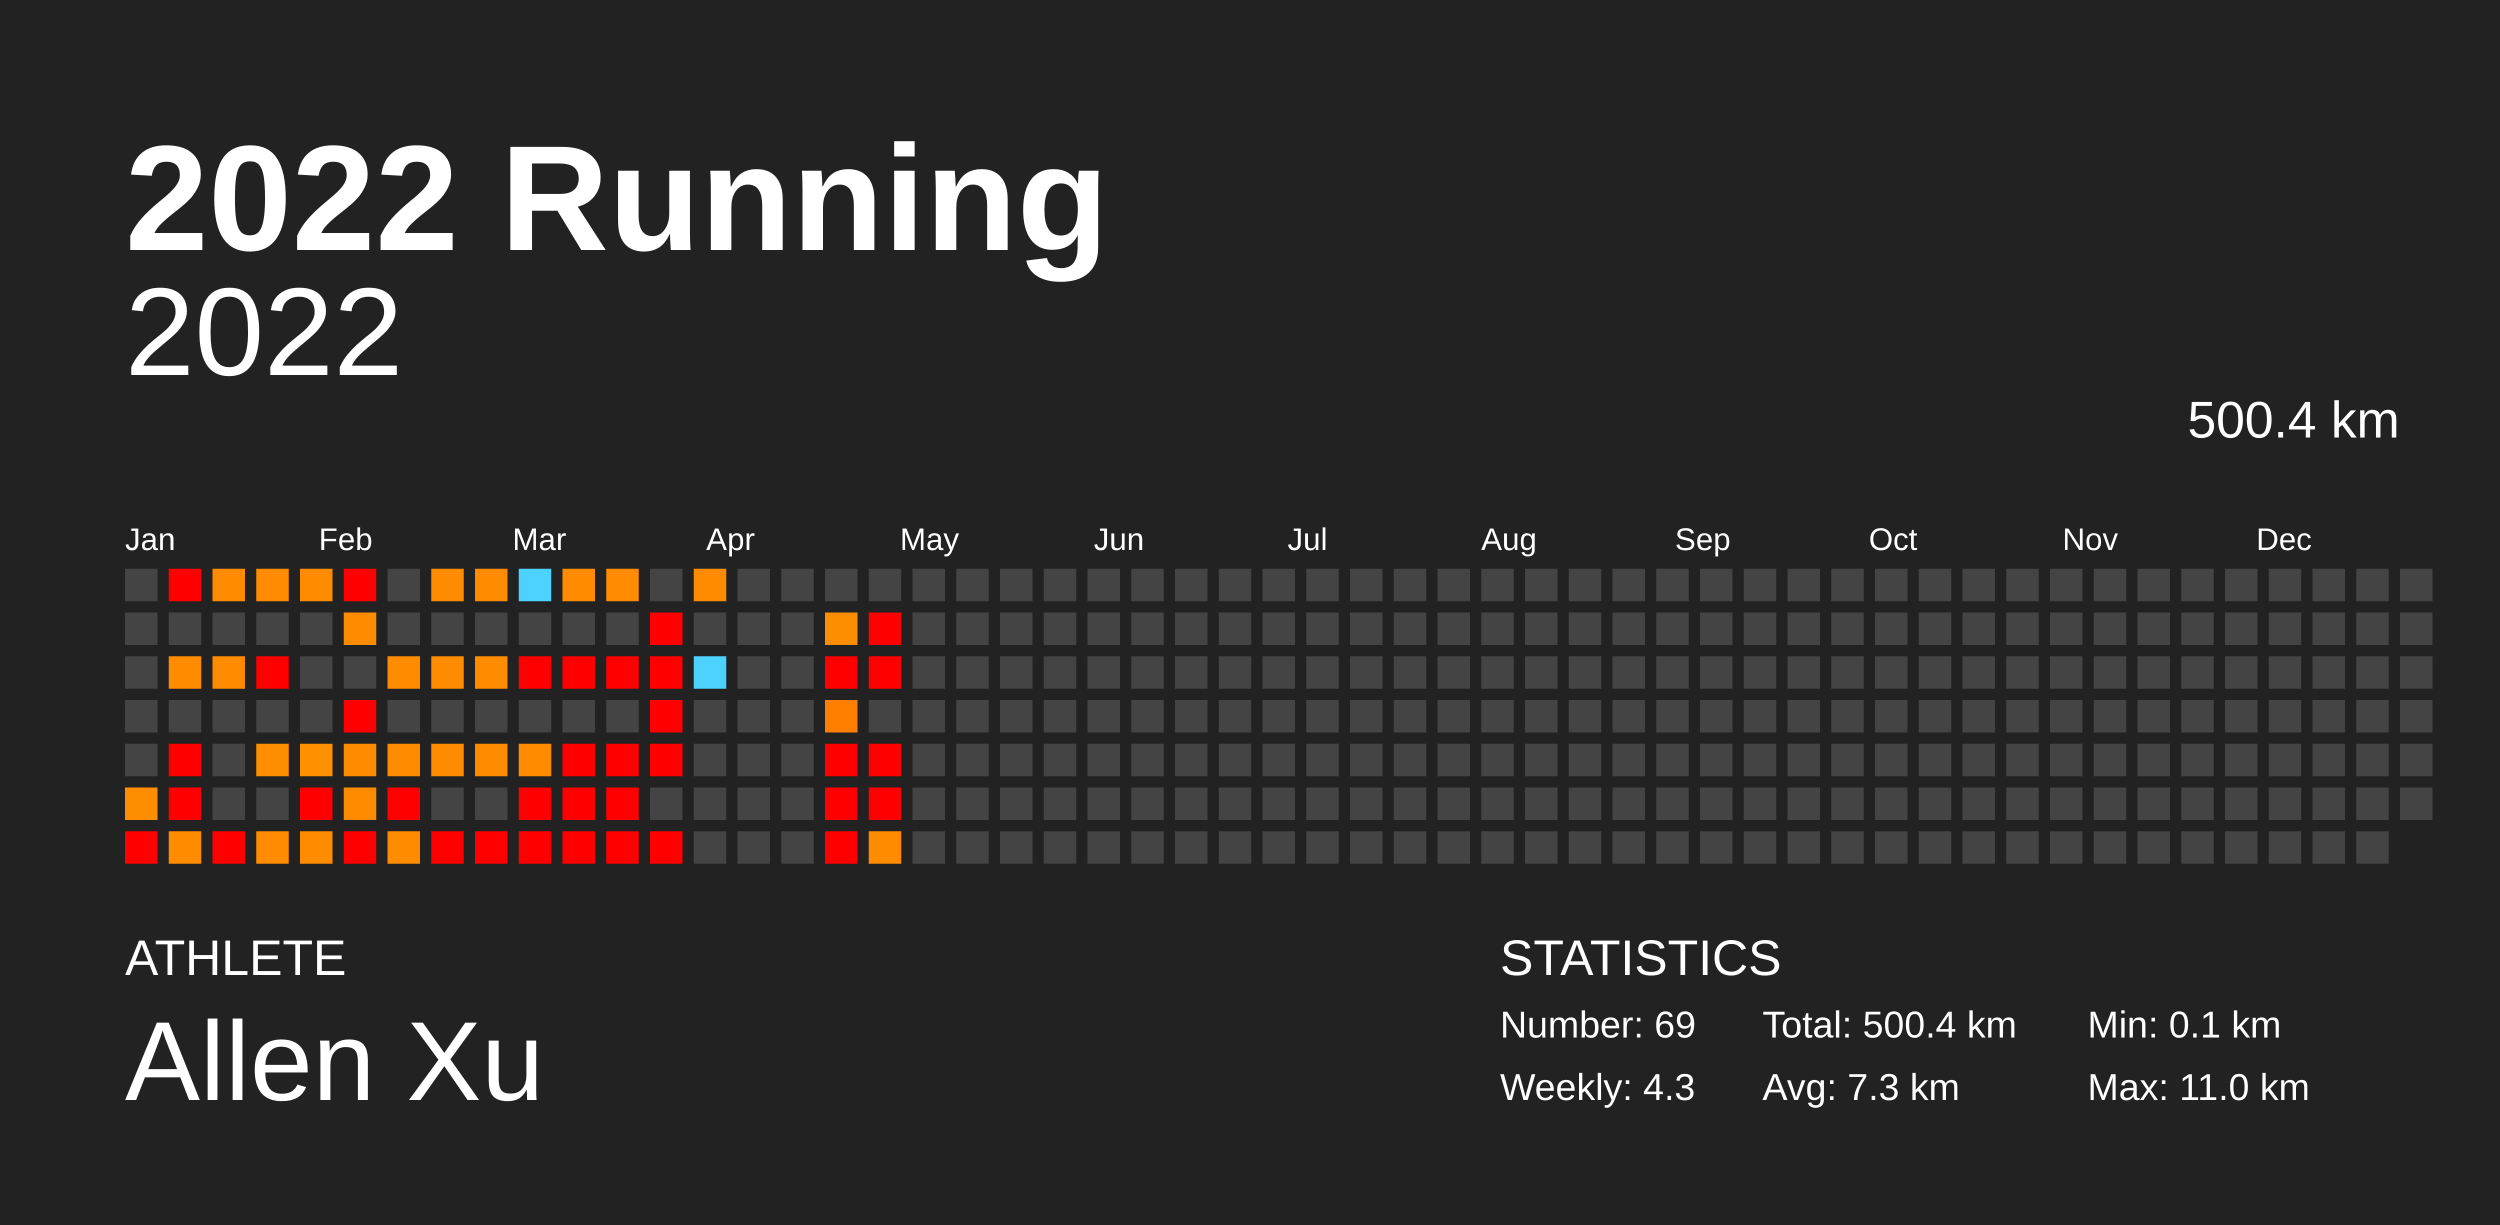
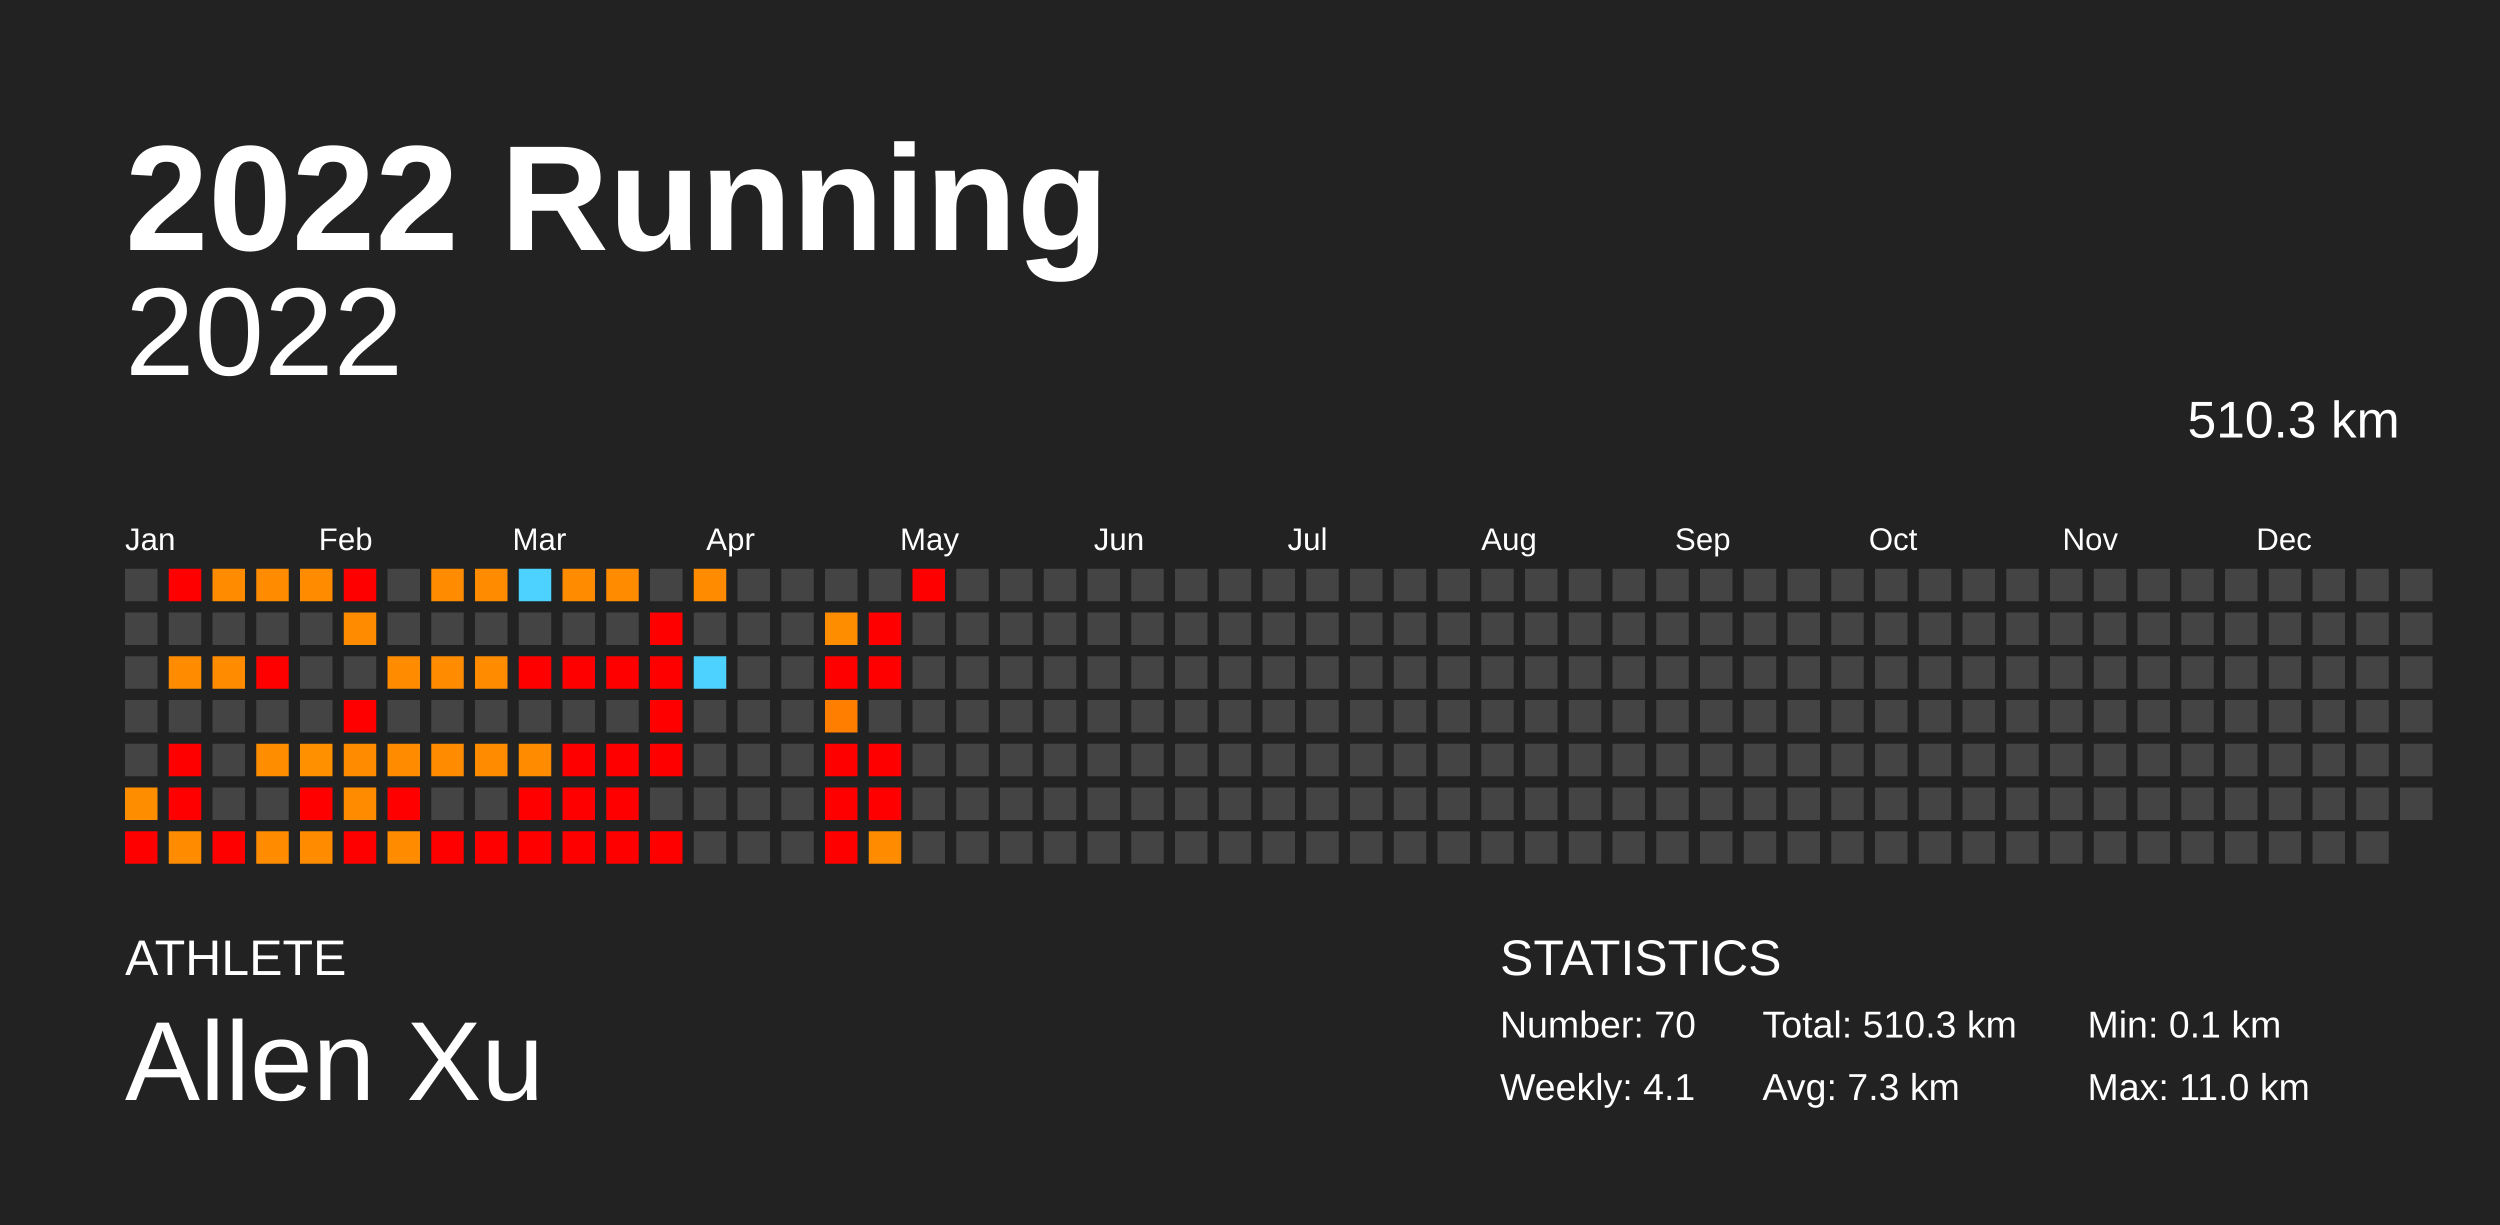
<svg xmlns="http://www.w3.org/2000/svg" baseProfile="full" height="98mm" version="1.1" viewBox="0,0,200,98" width="200mm">
  <defs />
  <rect fill="#222222" height="98" width="200" x="0" y="0" />
  <text fill="#FFFFFF" style="font-size:12px; font-family:Arial; font-weight:bold;" x="10" y="20">2022 Running</text>
  <text fill="#FFFFFF" style="font-size:4px; font-family:Arial" x="10" y="78">ATHLETE</text>
  <text fill="#FFFFFF" style="font-size:9px; font-family:Arial" x="10" y="88">Allen Xu</text>
  <text fill="#FFFFFF" style="font-size:4px; font-family:Arial" x="120" y="78">STATISTICS</text>
-   <text fill="#FFFFFF" style="font-size:3px; font-family:Arial" x="120" y="83">Number: 69</text>
-   <text fill="#FFFFFF" style="font-size:3px; font-family:Arial" x="120" y="88">Weekly: 4.3</text>
-   <text fill="#FFFFFF" style="font-size:3px; font-family:Arial" x="141" y="83">Total: 500.4 km</text>
+   <text fill="#FFFFFF" style="font-size:3px; font-family:Arial" x="120" y="83">Number: 70</text>
+   <text fill="#FFFFFF" style="font-size:3px; font-family:Arial" x="120" y="88">Weekly: 4.1</text>
+   <text fill="#FFFFFF" style="font-size:3px; font-family:Arial" x="141" y="83">Total: 510.3 km</text>
  <text fill="#FFFFFF" style="font-size:3px; font-family:Arial" x="141" y="88">Avg: 7.3 km</text>
  <text fill="#FFFFFF" style="font-size:3px; font-family:Arial" x="167" y="83">Min: 0.1 km</text>
  <text fill="#FFFFFF" style="font-size:3px; font-family:Arial" x="167" y="88">Max: 11.0 km</text>
  <text alignment-baseline="hanging" fill="#FFFFFF" style="font-size:10.0px; font-family:Arial;" x="10" y="30">2022</text>
-   <text alignment-baseline="hanging" fill="#FFFFFF" style="font-size:4.125px; font-family:Arial;" x="175" y="35">500.4 km</text>
+   <text alignment-baseline="hanging" fill="#FFFFFF" style="font-size:4.125px; font-family:Arial;" x="175" y="35">510.3 km</text>
  <text fill="#FFFFFF" style="font-size:2.5px; font-family:Arial" x="10.0" y="44">Jan</text>
  <text fill="#FFFFFF" style="font-size:2.5px; font-family:Arial" x="25.5" y="44">Feb</text>
  <text fill="#FFFFFF" style="font-size:2.5px; font-family:Arial" x="41.0" y="44">Mar</text>
  <text fill="#FFFFFF" style="font-size:2.5px; font-family:Arial" x="56.5" y="44">Apr</text>
  <text fill="#FFFFFF" style="font-size:2.5px; font-family:Arial" x="72.0" y="44">May</text>
  <text fill="#FFFFFF" style="font-size:2.5px; font-family:Arial" x="87.5" y="44">Jun</text>
  <text fill="#FFFFFF" style="font-size:2.5px; font-family:Arial" x="103.0" y="44">Jul</text>
  <text fill="#FFFFFF" style="font-size:2.5px; font-family:Arial" x="118.5" y="44">Aug</text>
  <text fill="#FFFFFF" style="font-size:2.5px; font-family:Arial" x="134.0" y="44">Sep</text>
  <text fill="#FFFFFF" style="font-size:2.5px; font-family:Arial" x="149.5" y="44">Oct</text>
  <text fill="#FFFFFF" style="font-size:2.5px; font-family:Arial" x="165.0" y="44">Nov</text>
  <text fill="#FFFFFF" style="font-size:2.5px; font-family:Arial" x="180.5" y="44">Dec</text>
  <rect fill="#444444" height="2.6" width="2.6" x="10.0" y="45.5" />
  <rect fill="#444444" height="2.6" width="2.6" x="10.0" y="49.0" />
  <rect fill="#444444" height="2.6" width="2.6" x="10.0" y="52.5" />
  <rect fill="#444444" height="2.6" width="2.6" x="10.0" y="56.0" />
  <rect fill="#444444" height="2.6" width="2.6" x="10.0" y="59.5" />
  <rect fill="#ff8d00" height="2.6" width="2.6" x="10.0" y="63.0" />
  <rect fill="red" height="2.6" width="2.6" x="10.0" y="66.5" />
  <rect fill="red" height="2.6" width="2.6" x="13.5" y="45.5" />
  <rect fill="#444444" height="2.6" width="2.6" x="13.5" y="49.0" />
  <rect fill="#ff8c00" height="2.6" width="2.6" x="13.5" y="52.5" />
  <rect fill="#444444" height="2.6" width="2.6" x="13.5" y="56.0" />
  <rect fill="red" height="2.6" width="2.6" x="13.5" y="59.5" />
  <rect fill="red" height="2.6" width="2.6" x="13.5" y="63.0" />
  <rect fill="#ff8b00" height="2.6" width="2.6" x="13.5" y="66.5" />
  <rect fill="#ff8c00" height="2.6" width="2.6" x="17.0" y="45.5" />
  <rect fill="#444444" height="2.6" width="2.6" x="17.0" y="49.0" />
  <rect fill="#ff8c00" height="2.6" width="2.6" x="17.0" y="52.5" />
  <rect fill="#444444" height="2.6" width="2.6" x="17.0" y="56.0" />
  <rect fill="#444444" height="2.6" width="2.6" x="17.0" y="59.5" />
  <rect fill="#444444" height="2.6" width="2.6" x="17.0" y="63.0" />
  <rect fill="red" height="2.6" width="2.6" x="17.0" y="66.5" />
  <rect fill="#ff8c00" height="2.6" width="2.6" x="20.5" y="45.5" />
  <rect fill="#444444" height="2.6" width="2.6" x="20.5" y="49.0" />
  <rect fill="red" height="2.6" width="2.6" x="20.5" y="52.5" />
  <rect fill="#444444" height="2.6" width="2.6" x="20.5" y="56.0" />
  <rect fill="#ff8d00" height="2.6" width="2.6" x="20.5" y="59.5" />
  <rect fill="#444444" height="2.6" width="2.6" x="20.5" y="63.0" />
  <rect fill="#ff8c00" height="2.6" width="2.6" x="20.5" y="66.5" />
  <rect fill="#ff8c00" height="2.6" width="2.6" x="24.0" y="45.5" />
  <rect fill="#444444" height="2.6" width="2.6" x="24.0" y="49.0" />
  <rect fill="#444444" height="2.6" width="2.6" x="24.0" y="52.5" />
  <rect fill="#444444" height="2.6" width="2.6" x="24.0" y="56.0" />
  <rect fill="#ff9000" height="2.6" width="2.6" x="24.0" y="59.5" />
  <rect fill="red" height="2.6" width="2.6" x="24.0" y="63.0" />
  <rect fill="#ff8c00" height="2.6" width="2.6" x="24.0" y="66.5" />
  <rect fill="red" height="2.6" width="2.6" x="27.5" y="45.5" />
  <rect fill="#ff8c00" height="2.6" width="2.6" x="27.5" y="49.0" />
  <rect fill="#444444" height="2.6" width="2.6" x="27.5" y="52.5" />
  <rect fill="red" height="2.6" width="2.6" x="27.5" y="56.0" />
  <rect fill="#ff8c00" height="2.6" width="2.6" x="27.5" y="59.5" />
  <rect fill="#ff8c00" height="2.6" width="2.6" x="27.5" y="63.0" />
  <rect fill="red" height="2.6" width="2.6" x="27.5" y="66.5" />
  <rect fill="#444444" height="2.6" width="2.6" x="31.0" y="45.5" />
  <rect fill="#444444" height="2.6" width="2.6" x="31.0" y="49.0" />
  <rect fill="#ff8b00" height="2.6" width="2.6" x="31.0" y="52.5" />
  <rect fill="#444444" height="2.6" width="2.6" x="31.0" y="56.0" />
  <rect fill="#ff8c00" height="2.6" width="2.6" x="31.0" y="59.5" />
  <rect fill="red" height="2.6" width="2.6" x="31.0" y="63.0" />
  <rect fill="#ff8c00" height="2.6" width="2.6" x="31.0" y="66.5" />
  <rect fill="#ff8b00" height="2.6" width="2.6" x="34.5" y="45.5" />
  <rect fill="#444444" height="2.6" width="2.6" x="34.5" y="49.0" />
  <rect fill="#ff8c00" height="2.6" width="2.6" x="34.5" y="52.5" />
  <rect fill="#444444" height="2.6" width="2.6" x="34.5" y="56.0" />
  <rect fill="#ff8c00" height="2.6" width="2.6" x="34.5" y="59.5" />
  <rect fill="#444444" height="2.6" width="2.6" x="34.5" y="63.0" />
  <rect fill="red" height="2.6" width="2.6" x="34.5" y="66.5" />
  <rect fill="#ff8c00" height="2.6" width="2.6" x="38.0" y="45.5" />
  <rect fill="#444444" height="2.6" width="2.6" x="38.0" y="49.0" />
  <rect fill="#ff8c00" height="2.6" width="2.6" x="38.0" y="52.5" />
  <rect fill="#444444" height="2.6" width="2.6" x="38.0" y="56.0" />
  <rect fill="#ff8b00" height="2.6" width="2.6" x="38.0" y="59.5" />
  <rect fill="#444444" height="2.6" width="2.6" x="38.0" y="63.0" />
  <rect fill="red" height="2.6" width="2.6" x="38.0" y="66.5" />
  <rect fill="#4dd2ff" height="2.6" width="2.6" x="41.5" y="45.5" />
  <rect fill="#444444" height="2.6" width="2.6" x="41.5" y="49.0" />
  <rect fill="red" height="2.6" width="2.6" x="41.5" y="52.5" />
  <rect fill="#444444" height="2.6" width="2.6" x="41.5" y="56.0" />
  <rect fill="#ff8c00" height="2.6" width="2.6" x="41.5" y="59.5" />
  <rect fill="red" height="2.6" width="2.6" x="41.5" y="63.0" />
  <rect fill="red" height="2.6" width="2.6" x="41.5" y="66.5" />
  <rect fill="#ff8c00" height="2.6" width="2.6" x="45.0" y="45.5" />
  <rect fill="#444444" height="2.6" width="2.6" x="45.0" y="49.0" />
  <rect fill="red" height="2.6" width="2.6" x="45.0" y="52.5" />
  <rect fill="#444444" height="2.6" width="2.6" x="45.0" y="56.0" />
  <rect fill="red" height="2.6" width="2.6" x="45.0" y="59.5" />
  <rect fill="red" height="2.6" width="2.6" x="45.0" y="63.0" />
  <rect fill="red" height="2.6" width="2.6" x="45.0" y="66.5" />
  <rect fill="#ff8c00" height="2.6" width="2.6" x="48.5" y="45.5" />
  <rect fill="#444444" height="2.6" width="2.6" x="48.5" y="49.0" />
  <rect fill="red" height="2.6" width="2.6" x="48.5" y="52.5" />
  <rect fill="#444444" height="2.6" width="2.6" x="48.5" y="56.0" />
  <rect fill="red" height="2.6" width="2.6" x="48.5" y="59.5" />
  <rect fill="red" height="2.6" width="2.6" x="48.5" y="63.0" />
  <rect fill="red" height="2.6" width="2.6" x="48.5" y="66.5" />
  <rect fill="#444444" height="2.6" width="2.6" x="52.0" y="45.5" />
  <rect fill="red" height="2.6" width="2.6" x="52.0" y="49.0" />
  <rect fill="red" height="2.6" width="2.6" x="52.0" y="52.5" />
  <rect fill="red" height="2.6" width="2.6" x="52.0" y="56.0" />
  <rect fill="red" height="2.6" width="2.6" x="52.0" y="59.5" />
  <rect fill="#444444" height="2.6" width="2.6" x="52.0" y="63.0" />
  <rect fill="red" height="2.6" width="2.6" x="52.0" y="66.5" />
  <rect fill="#ff8c00" height="2.6" width="2.6" x="55.5" y="45.5" />
  <rect fill="#444444" height="2.6" width="2.6" x="55.5" y="49.0" />
  <rect fill="#4dd2ff" height="2.6" width="2.6" x="55.5" y="52.5" />
  <rect fill="#444444" height="2.6" width="2.6" x="55.5" y="56.0" />
  <rect fill="#444444" height="2.6" width="2.6" x="55.5" y="59.5" />
  <rect fill="#444444" height="2.6" width="2.6" x="55.5" y="63.0" />
  <rect fill="#444444" height="2.6" width="2.6" x="55.5" y="66.5" />
  <rect fill="#444444" height="2.6" width="2.6" x="59.0" y="45.5" />
  <rect fill="#444444" height="2.6" width="2.6" x="59.0" y="49.0" />
  <rect fill="#444444" height="2.6" width="2.6" x="59.0" y="52.5" />
  <rect fill="#444444" height="2.6" width="2.6" x="59.0" y="56.0" />
  <rect fill="#444444" height="2.6" width="2.6" x="59.0" y="59.5" />
  <rect fill="#444444" height="2.6" width="2.6" x="59.0" y="63.0" />
  <rect fill="#444444" height="2.6" width="2.6" x="59.0" y="66.5" />
  <rect fill="#444444" height="2.6" width="2.6" x="62.5" y="45.5" />
  <rect fill="#444444" height="2.6" width="2.6" x="62.5" y="49.0" />
  <rect fill="#444444" height="2.6" width="2.6" x="62.5" y="52.5" />
  <rect fill="#444444" height="2.6" width="2.6" x="62.5" y="56.0" />
  <rect fill="#444444" height="2.6" width="2.6" x="62.5" y="59.5" />
  <rect fill="#444444" height="2.6" width="2.6" x="62.5" y="63.0" />
  <rect fill="#444444" height="2.6" width="2.6" x="62.5" y="66.5" />
  <rect fill="#444444" height="2.6" width="2.6" x="66.0" y="45.5" />
  <rect fill="#ff8d00" height="2.6" width="2.6" x="66.0" y="49.0" />
  <rect fill="red" height="2.6" width="2.6" x="66.0" y="52.5" />
  <rect fill="#ff7e00" height="2.6" width="2.6" x="66.0" y="56.0" />
  <rect fill="red" height="2.6" width="2.6" x="66.0" y="59.5" />
  <rect fill="red" height="2.6" width="2.6" x="66.0" y="63.0" />
  <rect fill="red" height="2.6" width="2.6" x="66.0" y="66.5" />
  <rect fill="#444444" height="2.6" width="2.6" x="69.5" y="45.5" />
  <rect fill="red" height="2.6" width="2.6" x="69.5" y="49.0" />
  <rect fill="red" height="2.6" width="2.6" x="69.5" y="52.5" />
  <rect fill="#444444" height="2.6" width="2.6" x="69.5" y="56.0" />
  <rect fill="red" height="2.6" width="2.6" x="69.5" y="59.5" />
  <rect fill="red" height="2.6" width="2.6" x="69.5" y="63.0" />
  <rect fill="#ff8c00" height="2.6" width="2.6" x="69.5" y="66.5" />
-   <rect fill="#444444" height="2.6" width="2.6" x="73.0" y="45.5" />
+   <rect fill="red" height="2.6" width="2.6" x="73.0" y="45.5" />
  <rect fill="#444444" height="2.6" width="2.6" x="73.0" y="49.0" />
  <rect fill="#444444" height="2.6" width="2.6" x="73.0" y="52.5" />
  <rect fill="#444444" height="2.6" width="2.6" x="73.0" y="56.0" />
  <rect fill="#444444" height="2.6" width="2.6" x="73.0" y="59.5" />
  <rect fill="#444444" height="2.6" width="2.6" x="73.0" y="63.0" />
  <rect fill="#444444" height="2.6" width="2.6" x="73.0" y="66.5" />
  <rect fill="#444444" height="2.6" width="2.6" x="76.5" y="45.5" />
  <rect fill="#444444" height="2.6" width="2.6" x="76.5" y="49.0" />
  <rect fill="#444444" height="2.6" width="2.6" x="76.5" y="52.5" />
  <rect fill="#444444" height="2.6" width="2.6" x="76.5" y="56.0" />
  <rect fill="#444444" height="2.6" width="2.6" x="76.5" y="59.5" />
  <rect fill="#444444" height="2.6" width="2.6" x="76.5" y="63.0" />
  <rect fill="#444444" height="2.6" width="2.6" x="76.5" y="66.5" />
  <rect fill="#444444" height="2.6" width="2.6" x="80.0" y="45.5" />
  <rect fill="#444444" height="2.6" width="2.6" x="80.0" y="49.0" />
  <rect fill="#444444" height="2.6" width="2.6" x="80.0" y="52.5" />
  <rect fill="#444444" height="2.6" width="2.6" x="80.0" y="56.0" />
  <rect fill="#444444" height="2.6" width="2.6" x="80.0" y="59.5" />
  <rect fill="#444444" height="2.6" width="2.6" x="80.0" y="63.0" />
  <rect fill="#444444" height="2.6" width="2.6" x="80.0" y="66.5" />
  <rect fill="#444444" height="2.6" width="2.6" x="83.5" y="45.5" />
  <rect fill="#444444" height="2.6" width="2.6" x="83.5" y="49.0" />
  <rect fill="#444444" height="2.6" width="2.6" x="83.5" y="52.5" />
  <rect fill="#444444" height="2.6" width="2.6" x="83.5" y="56.0" />
  <rect fill="#444444" height="2.6" width="2.6" x="83.5" y="59.5" />
  <rect fill="#444444" height="2.6" width="2.6" x="83.5" y="63.0" />
  <rect fill="#444444" height="2.6" width="2.6" x="83.5" y="66.5" />
  <rect fill="#444444" height="2.6" width="2.6" x="87.0" y="45.5" />
  <rect fill="#444444" height="2.6" width="2.6" x="87.0" y="49.0" />
  <rect fill="#444444" height="2.6" width="2.6" x="87.0" y="52.5" />
  <rect fill="#444444" height="2.6" width="2.6" x="87.0" y="56.0" />
  <rect fill="#444444" height="2.6" width="2.6" x="87.0" y="59.5" />
  <rect fill="#444444" height="2.6" width="2.6" x="87.0" y="63.0" />
  <rect fill="#444444" height="2.6" width="2.6" x="87.0" y="66.5" />
  <rect fill="#444444" height="2.6" width="2.6" x="90.5" y="45.5" />
  <rect fill="#444444" height="2.6" width="2.6" x="90.5" y="49.0" />
  <rect fill="#444444" height="2.6" width="2.6" x="90.5" y="52.5" />
  <rect fill="#444444" height="2.6" width="2.6" x="90.5" y="56.0" />
  <rect fill="#444444" height="2.6" width="2.6" x="90.5" y="59.5" />
  <rect fill="#444444" height="2.6" width="2.6" x="90.5" y="63.0" />
  <rect fill="#444444" height="2.6" width="2.6" x="90.5" y="66.5" />
  <rect fill="#444444" height="2.6" width="2.6" x="94.0" y="45.5" />
  <rect fill="#444444" height="2.6" width="2.6" x="94.0" y="49.0" />
  <rect fill="#444444" height="2.6" width="2.6" x="94.0" y="52.5" />
  <rect fill="#444444" height="2.6" width="2.6" x="94.0" y="56.0" />
  <rect fill="#444444" height="2.6" width="2.6" x="94.0" y="59.5" />
  <rect fill="#444444" height="2.6" width="2.6" x="94.0" y="63.0" />
  <rect fill="#444444" height="2.6" width="2.6" x="94.0" y="66.5" />
  <rect fill="#444444" height="2.6" width="2.6" x="97.5" y="45.5" />
  <rect fill="#444444" height="2.6" width="2.6" x="97.5" y="49.0" />
  <rect fill="#444444" height="2.6" width="2.6" x="97.5" y="52.5" />
  <rect fill="#444444" height="2.6" width="2.6" x="97.5" y="56.0" />
  <rect fill="#444444" height="2.6" width="2.6" x="97.5" y="59.5" />
  <rect fill="#444444" height="2.6" width="2.6" x="97.5" y="63.0" />
  <rect fill="#444444" height="2.6" width="2.6" x="97.5" y="66.5" />
  <rect fill="#444444" height="2.6" width="2.6" x="101.0" y="45.5" />
  <rect fill="#444444" height="2.6" width="2.6" x="101.0" y="49.0" />
  <rect fill="#444444" height="2.6" width="2.6" x="101.0" y="52.5" />
  <rect fill="#444444" height="2.6" width="2.6" x="101.0" y="56.0" />
  <rect fill="#444444" height="2.6" width="2.6" x="101.0" y="59.5" />
  <rect fill="#444444" height="2.6" width="2.6" x="101.0" y="63.0" />
  <rect fill="#444444" height="2.6" width="2.6" x="101.0" y="66.5" />
  <rect fill="#444444" height="2.6" width="2.6" x="104.5" y="45.5" />
  <rect fill="#444444" height="2.6" width="2.6" x="104.5" y="49.0" />
  <rect fill="#444444" height="2.6" width="2.6" x="104.5" y="52.5" />
  <rect fill="#444444" height="2.6" width="2.6" x="104.5" y="56.0" />
  <rect fill="#444444" height="2.6" width="2.6" x="104.5" y="59.5" />
  <rect fill="#444444" height="2.6" width="2.6" x="104.5" y="63.0" />
  <rect fill="#444444" height="2.6" width="2.6" x="104.5" y="66.5" />
  <rect fill="#444444" height="2.6" width="2.6" x="108.0" y="45.5" />
  <rect fill="#444444" height="2.6" width="2.6" x="108.0" y="49.0" />
  <rect fill="#444444" height="2.6" width="2.6" x="108.0" y="52.5" />
  <rect fill="#444444" height="2.6" width="2.6" x="108.0" y="56.0" />
  <rect fill="#444444" height="2.6" width="2.6" x="108.0" y="59.5" />
  <rect fill="#444444" height="2.6" width="2.6" x="108.0" y="63.0" />
  <rect fill="#444444" height="2.6" width="2.6" x="108.0" y="66.5" />
  <rect fill="#444444" height="2.6" width="2.6" x="111.5" y="45.5" />
  <rect fill="#444444" height="2.6" width="2.6" x="111.5" y="49.0" />
  <rect fill="#444444" height="2.6" width="2.6" x="111.5" y="52.5" />
  <rect fill="#444444" height="2.6" width="2.6" x="111.5" y="56.0" />
  <rect fill="#444444" height="2.6" width="2.6" x="111.5" y="59.5" />
  <rect fill="#444444" height="2.6" width="2.6" x="111.5" y="63.0" />
  <rect fill="#444444" height="2.6" width="2.6" x="111.5" y="66.5" />
  <rect fill="#444444" height="2.6" width="2.6" x="115.0" y="45.5" />
  <rect fill="#444444" height="2.6" width="2.6" x="115.0" y="49.0" />
  <rect fill="#444444" height="2.6" width="2.6" x="115.0" y="52.5" />
  <rect fill="#444444" height="2.6" width="2.6" x="115.0" y="56.0" />
  <rect fill="#444444" height="2.6" width="2.6" x="115.0" y="59.5" />
  <rect fill="#444444" height="2.6" width="2.6" x="115.0" y="63.0" />
  <rect fill="#444444" height="2.6" width="2.6" x="115.0" y="66.5" />
  <rect fill="#444444" height="2.6" width="2.6" x="118.5" y="45.5" />
  <rect fill="#444444" height="2.6" width="2.6" x="118.5" y="49.0" />
  <rect fill="#444444" height="2.6" width="2.6" x="118.5" y="52.5" />
  <rect fill="#444444" height="2.6" width="2.6" x="118.5" y="56.0" />
  <rect fill="#444444" height="2.6" width="2.6" x="118.5" y="59.5" />
  <rect fill="#444444" height="2.6" width="2.6" x="118.5" y="63.0" />
  <rect fill="#444444" height="2.6" width="2.6" x="118.5" y="66.5" />
  <rect fill="#444444" height="2.6" width="2.6" x="122.0" y="45.5" />
  <rect fill="#444444" height="2.6" width="2.6" x="122.0" y="49.0" />
  <rect fill="#444444" height="2.6" width="2.6" x="122.0" y="52.5" />
  <rect fill="#444444" height="2.6" width="2.6" x="122.0" y="56.0" />
  <rect fill="#444444" height="2.6" width="2.6" x="122.0" y="59.5" />
  <rect fill="#444444" height="2.6" width="2.6" x="122.0" y="63.0" />
  <rect fill="#444444" height="2.6" width="2.6" x="122.0" y="66.5" />
  <rect fill="#444444" height="2.6" width="2.6" x="125.5" y="45.5" />
  <rect fill="#444444" height="2.6" width="2.6" x="125.5" y="49.0" />
  <rect fill="#444444" height="2.6" width="2.6" x="125.5" y="52.5" />
  <rect fill="#444444" height="2.6" width="2.6" x="125.5" y="56.0" />
  <rect fill="#444444" height="2.6" width="2.6" x="125.5" y="59.5" />
  <rect fill="#444444" height="2.6" width="2.6" x="125.5" y="63.0" />
  <rect fill="#444444" height="2.6" width="2.6" x="125.5" y="66.5" />
  <rect fill="#444444" height="2.6" width="2.6" x="129.0" y="45.5" />
  <rect fill="#444444" height="2.6" width="2.6" x="129.0" y="49.0" />
  <rect fill="#444444" height="2.6" width="2.6" x="129.0" y="52.5" />
  <rect fill="#444444" height="2.6" width="2.6" x="129.0" y="56.0" />
  <rect fill="#444444" height="2.6" width="2.6" x="129.0" y="59.5" />
  <rect fill="#444444" height="2.6" width="2.6" x="129.0" y="63.0" />
  <rect fill="#444444" height="2.6" width="2.6" x="129.0" y="66.5" />
  <rect fill="#444444" height="2.6" width="2.6" x="132.5" y="45.5" />
  <rect fill="#444444" height="2.6" width="2.6" x="132.5" y="49.0" />
  <rect fill="#444444" height="2.6" width="2.6" x="132.5" y="52.5" />
  <rect fill="#444444" height="2.6" width="2.6" x="132.5" y="56.0" />
  <rect fill="#444444" height="2.6" width="2.6" x="132.5" y="59.5" />
  <rect fill="#444444" height="2.6" width="2.6" x="132.5" y="63.0" />
  <rect fill="#444444" height="2.6" width="2.6" x="132.5" y="66.5" />
  <rect fill="#444444" height="2.6" width="2.6" x="136.0" y="45.5" />
  <rect fill="#444444" height="2.6" width="2.6" x="136.0" y="49.0" />
  <rect fill="#444444" height="2.6" width="2.6" x="136.0" y="52.5" />
  <rect fill="#444444" height="2.6" width="2.6" x="136.0" y="56.0" />
  <rect fill="#444444" height="2.6" width="2.6" x="136.0" y="59.5" />
  <rect fill="#444444" height="2.6" width="2.6" x="136.0" y="63.0" />
  <rect fill="#444444" height="2.6" width="2.6" x="136.0" y="66.5" />
  <rect fill="#444444" height="2.6" width="2.6" x="139.5" y="45.5" />
  <rect fill="#444444" height="2.6" width="2.6" x="139.5" y="49.0" />
  <rect fill="#444444" height="2.6" width="2.6" x="139.5" y="52.5" />
  <rect fill="#444444" height="2.6" width="2.6" x="139.5" y="56.0" />
  <rect fill="#444444" height="2.6" width="2.6" x="139.5" y="59.5" />
  <rect fill="#444444" height="2.6" width="2.6" x="139.5" y="63.0" />
  <rect fill="#444444" height="2.6" width="2.6" x="139.5" y="66.5" />
  <rect fill="#444444" height="2.6" width="2.6" x="143.0" y="45.5" />
  <rect fill="#444444" height="2.6" width="2.6" x="143.0" y="49.0" />
  <rect fill="#444444" height="2.6" width="2.6" x="143.0" y="52.5" />
  <rect fill="#444444" height="2.6" width="2.6" x="143.0" y="56.0" />
  <rect fill="#444444" height="2.6" width="2.6" x="143.0" y="59.5" />
  <rect fill="#444444" height="2.6" width="2.6" x="143.0" y="63.0" />
  <rect fill="#444444" height="2.6" width="2.6" x="143.0" y="66.5" />
  <rect fill="#444444" height="2.6" width="2.6" x="146.5" y="45.5" />
  <rect fill="#444444" height="2.6" width="2.6" x="146.5" y="49.0" />
  <rect fill="#444444" height="2.6" width="2.6" x="146.5" y="52.5" />
  <rect fill="#444444" height="2.6" width="2.6" x="146.5" y="56.0" />
  <rect fill="#444444" height="2.6" width="2.6" x="146.5" y="59.5" />
  <rect fill="#444444" height="2.6" width="2.6" x="146.5" y="63.0" />
  <rect fill="#444444" height="2.6" width="2.6" x="146.5" y="66.5" />
  <rect fill="#444444" height="2.6" width="2.6" x="150.0" y="45.5" />
  <rect fill="#444444" height="2.6" width="2.6" x="150.0" y="49.0" />
  <rect fill="#444444" height="2.6" width="2.6" x="150.0" y="52.5" />
  <rect fill="#444444" height="2.6" width="2.6" x="150.0" y="56.0" />
  <rect fill="#444444" height="2.6" width="2.6" x="150.0" y="59.5" />
  <rect fill="#444444" height="2.6" width="2.6" x="150.0" y="63.0" />
  <rect fill="#444444" height="2.6" width="2.6" x="150.0" y="66.5" />
  <rect fill="#444444" height="2.6" width="2.6" x="153.5" y="45.5" />
  <rect fill="#444444" height="2.6" width="2.6" x="153.5" y="49.0" />
  <rect fill="#444444" height="2.6" width="2.6" x="153.5" y="52.5" />
  <rect fill="#444444" height="2.6" width="2.6" x="153.5" y="56.0" />
  <rect fill="#444444" height="2.6" width="2.6" x="153.5" y="59.5" />
  <rect fill="#444444" height="2.6" width="2.6" x="153.5" y="63.0" />
  <rect fill="#444444" height="2.6" width="2.6" x="153.5" y="66.5" />
  <rect fill="#444444" height="2.6" width="2.6" x="157.0" y="45.5" />
  <rect fill="#444444" height="2.6" width="2.6" x="157.0" y="49.0" />
  <rect fill="#444444" height="2.6" width="2.6" x="157.0" y="52.5" />
  <rect fill="#444444" height="2.6" width="2.6" x="157.0" y="56.0" />
  <rect fill="#444444" height="2.6" width="2.6" x="157.0" y="59.5" />
  <rect fill="#444444" height="2.6" width="2.6" x="157.0" y="63.0" />
  <rect fill="#444444" height="2.6" width="2.6" x="157.0" y="66.5" />
  <rect fill="#444444" height="2.6" width="2.6" x="160.5" y="45.5" />
  <rect fill="#444444" height="2.6" width="2.6" x="160.5" y="49.0" />
  <rect fill="#444444" height="2.6" width="2.6" x="160.5" y="52.5" />
  <rect fill="#444444" height="2.6" width="2.6" x="160.5" y="56.0" />
  <rect fill="#444444" height="2.6" width="2.6" x="160.5" y="59.5" />
  <rect fill="#444444" height="2.6" width="2.6" x="160.5" y="63.0" />
  <rect fill="#444444" height="2.6" width="2.6" x="160.5" y="66.5" />
  <rect fill="#444444" height="2.6" width="2.6" x="164.0" y="45.5" />
  <rect fill="#444444" height="2.6" width="2.6" x="164.0" y="49.0" />
  <rect fill="#444444" height="2.6" width="2.6" x="164.0" y="52.5" />
  <rect fill="#444444" height="2.6" width="2.6" x="164.0" y="56.0" />
  <rect fill="#444444" height="2.6" width="2.6" x="164.0" y="59.5" />
  <rect fill="#444444" height="2.6" width="2.6" x="164.0" y="63.0" />
  <rect fill="#444444" height="2.6" width="2.6" x="164.0" y="66.5" />
  <rect fill="#444444" height="2.6" width="2.6" x="167.5" y="45.5" />
  <rect fill="#444444" height="2.6" width="2.6" x="167.5" y="49.0" />
  <rect fill="#444444" height="2.6" width="2.6" x="167.5" y="52.5" />
  <rect fill="#444444" height="2.6" width="2.6" x="167.5" y="56.0" />
  <rect fill="#444444" height="2.6" width="2.6" x="167.5" y="59.5" />
  <rect fill="#444444" height="2.6" width="2.6" x="167.5" y="63.0" />
  <rect fill="#444444" height="2.6" width="2.6" x="167.5" y="66.5" />
  <rect fill="#444444" height="2.6" width="2.6" x="171.0" y="45.5" />
  <rect fill="#444444" height="2.6" width="2.6" x="171.0" y="49.0" />
  <rect fill="#444444" height="2.6" width="2.6" x="171.0" y="52.5" />
  <rect fill="#444444" height="2.6" width="2.6" x="171.0" y="56.0" />
  <rect fill="#444444" height="2.6" width="2.6" x="171.0" y="59.5" />
  <rect fill="#444444" height="2.6" width="2.6" x="171.0" y="63.0" />
  <rect fill="#444444" height="2.6" width="2.6" x="171.0" y="66.5" />
  <rect fill="#444444" height="2.6" width="2.6" x="174.5" y="45.5" />
  <rect fill="#444444" height="2.6" width="2.6" x="174.5" y="49.0" />
  <rect fill="#444444" height="2.6" width="2.6" x="174.5" y="52.5" />
  <rect fill="#444444" height="2.6" width="2.6" x="174.5" y="56.0" />
  <rect fill="#444444" height="2.6" width="2.6" x="174.5" y="59.5" />
  <rect fill="#444444" height="2.6" width="2.6" x="174.5" y="63.0" />
  <rect fill="#444444" height="2.6" width="2.6" x="174.5" y="66.5" />
  <rect fill="#444444" height="2.6" width="2.6" x="178.0" y="45.5" />
  <rect fill="#444444" height="2.6" width="2.6" x="178.0" y="49.0" />
  <rect fill="#444444" height="2.6" width="2.6" x="178.0" y="52.5" />
  <rect fill="#444444" height="2.6" width="2.6" x="178.0" y="56.0" />
  <rect fill="#444444" height="2.6" width="2.6" x="178.0" y="59.5" />
  <rect fill="#444444" height="2.6" width="2.6" x="178.0" y="63.0" />
  <rect fill="#444444" height="2.6" width="2.6" x="178.0" y="66.5" />
  <rect fill="#444444" height="2.6" width="2.6" x="181.5" y="45.5" />
  <rect fill="#444444" height="2.6" width="2.6" x="181.5" y="49.0" />
  <rect fill="#444444" height="2.6" width="2.6" x="181.5" y="52.5" />
  <rect fill="#444444" height="2.6" width="2.6" x="181.5" y="56.0" />
  <rect fill="#444444" height="2.6" width="2.6" x="181.5" y="59.5" />
  <rect fill="#444444" height="2.6" width="2.6" x="181.5" y="63.0" />
  <rect fill="#444444" height="2.6" width="2.6" x="181.5" y="66.5" />
  <rect fill="#444444" height="2.6" width="2.6" x="185.0" y="45.5" />
  <rect fill="#444444" height="2.6" width="2.6" x="185.0" y="49.0" />
  <rect fill="#444444" height="2.6" width="2.6" x="185.0" y="52.5" />
  <rect fill="#444444" height="2.6" width="2.6" x="185.0" y="56.0" />
  <rect fill="#444444" height="2.6" width="2.6" x="185.0" y="59.5" />
  <rect fill="#444444" height="2.6" width="2.6" x="185.0" y="63.0" />
  <rect fill="#444444" height="2.6" width="2.6" x="185.0" y="66.5" />
  <rect fill="#444444" height="2.6" width="2.6" x="188.5" y="45.5" />
  <rect fill="#444444" height="2.6" width="2.6" x="188.5" y="49.0" />
  <rect fill="#444444" height="2.6" width="2.6" x="188.5" y="52.5" />
  <rect fill="#444444" height="2.6" width="2.6" x="188.5" y="56.0" />
  <rect fill="#444444" height="2.6" width="2.6" x="188.5" y="59.5" />
  <rect fill="#444444" height="2.6" width="2.6" x="188.5" y="63.0" />
  <rect fill="#444444" height="2.6" width="2.6" x="188.5" y="66.5" />
  <rect fill="#444444" height="2.6" width="2.6" x="192.0" y="45.5" />
  <rect fill="#444444" height="2.6" width="2.6" x="192.0" y="49.0" />
  <rect fill="#444444" height="2.6" width="2.6" x="192.0" y="52.5" />
  <rect fill="#444444" height="2.6" width="2.6" x="192.0" y="56.0" />
  <rect fill="#444444" height="2.6" width="2.6" x="192.0" y="59.5" />
  <rect fill="#444444" height="2.6" width="2.6" x="192.0" y="63.0" />
</svg>
